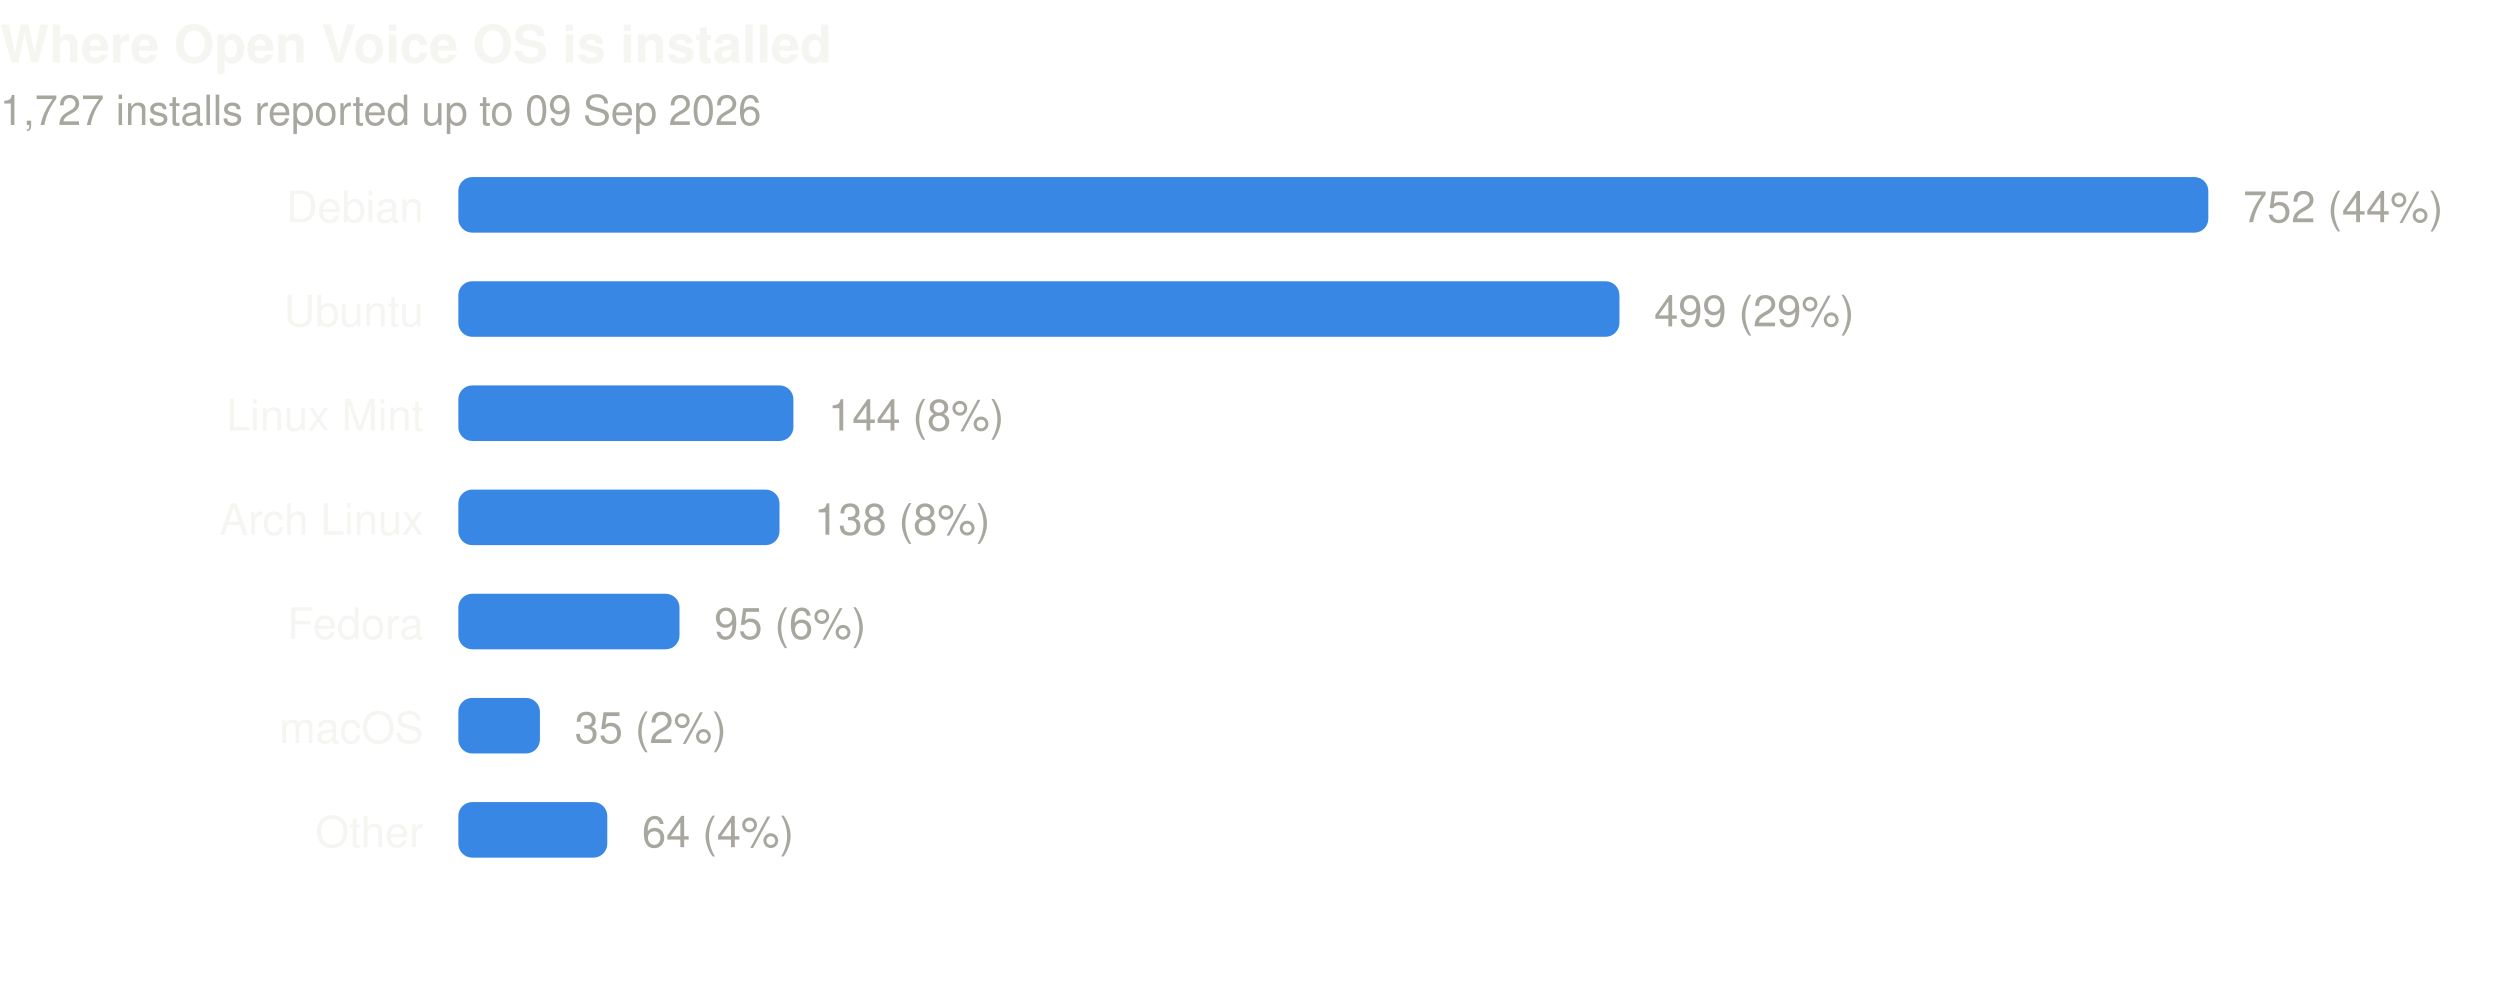
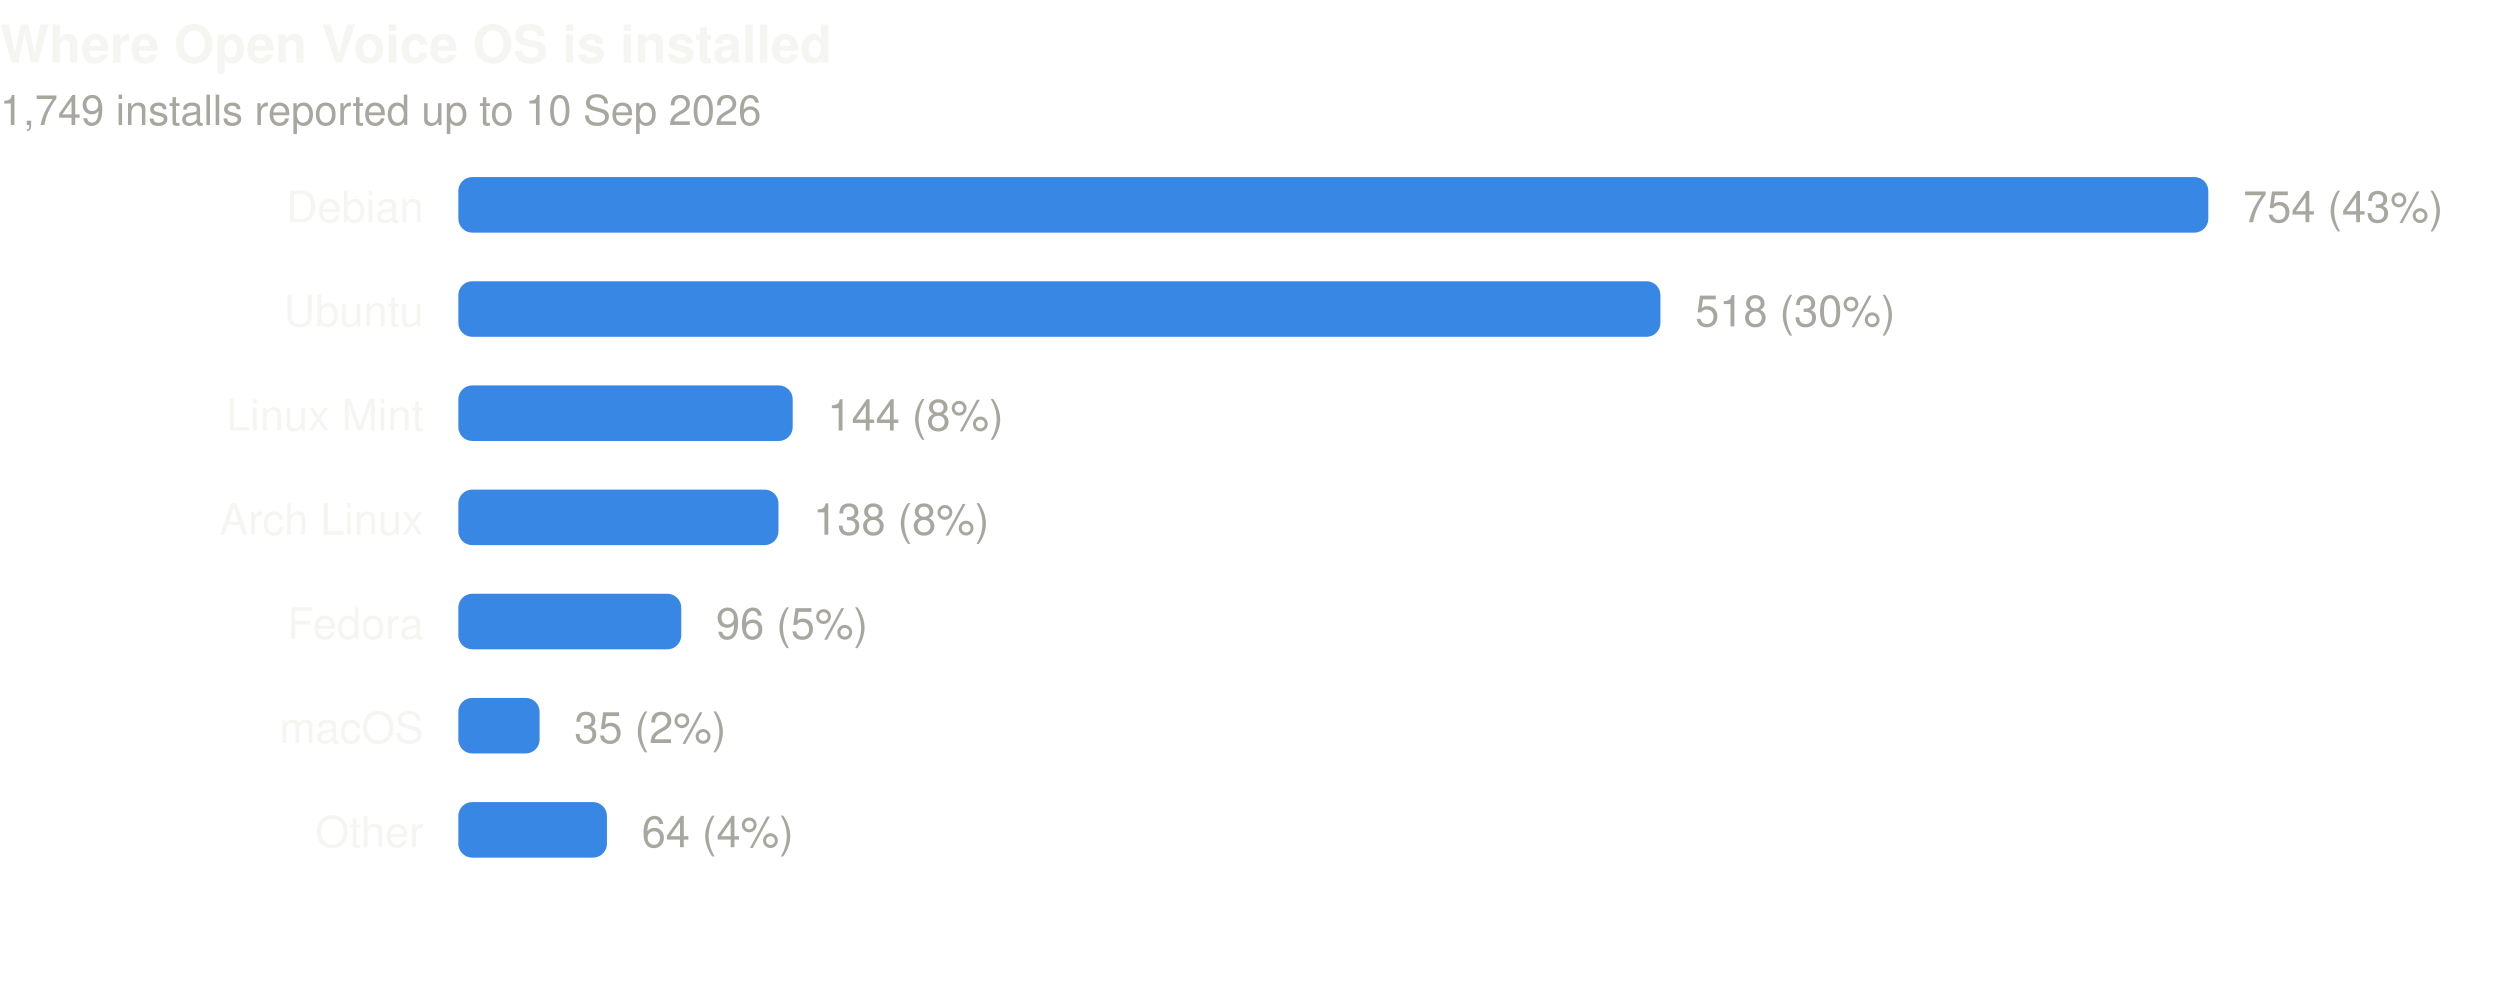
- <svg xmlns="http://www.w3.org/2000/svg" width="720" height="284" viewBox="0 0 720 284" role="img" aria-label="Where Open Voice OS is installed. 1,727 installs reported up to 09 Sep 2026">
+ <svg xmlns="http://www.w3.org/2000/svg" width="720" height="284" viewBox="0 0 720 284" role="img" aria-label="Where Open Voice OS is installed. 1,749 installs reported up to 10 Sep 2026">
  <text x="0" y="18" font-family="ui-sans-serif,-apple-system,BlinkMacSystemFont,'Segoe UI',Helvetica,Arial,sans-serif" font-size="15" font-weight="600" fill="#f5f5f2">Where Open Voice OS is installed</text>
-   <text x="0" y="36" font-family="ui-sans-serif,-apple-system,BlinkMacSystemFont,'Segoe UI',Helvetica,Arial,sans-serif" font-size="12" fill="#a8a79f">1,727 installs reported up to 09 Sep 2026</text>
+   <text x="0" y="36" font-family="ui-sans-serif,-apple-system,BlinkMacSystemFont,'Segoe UI',Helvetica,Arial,sans-serif" font-size="12" fill="#a8a79f">1,749 installs reported up to 10 Sep 2026</text>
  <text x="122" y="64.0" text-anchor="end" font-family="ui-sans-serif,-apple-system,BlinkMacSystemFont,'Segoe UI',Helvetica,Arial,sans-serif" font-size="12.5" fill="#f5f5f2">Debian</text>
  <rect x="132" y="51.0" width="504.0" height="16" rx="4" fill="#3987e5" />
-   <text x="646.0" y="64.0" font-family="ui-sans-serif,-apple-system,BlinkMacSystemFont,'Segoe UI',Helvetica,Arial,sans-serif" font-size="12.5" fill="#a8a79f">752 (44%)</text>
+   <text x="646.0" y="64.0" font-family="ui-sans-serif,-apple-system,BlinkMacSystemFont,'Segoe UI',Helvetica,Arial,sans-serif" font-size="12.5" fill="#a8a79f">754 (43%)</text>
  <text x="122" y="94.0" text-anchor="end" font-family="ui-sans-serif,-apple-system,BlinkMacSystemFont,'Segoe UI',Helvetica,Arial,sans-serif" font-size="12.5" fill="#f5f5f2">Ubuntu</text>
-   <rect x="132" y="81.0" width="334.4" height="16" rx="4" fill="#3987e5" />
-   <text x="476.4" y="94.0" font-family="ui-sans-serif,-apple-system,BlinkMacSystemFont,'Segoe UI',Helvetica,Arial,sans-serif" font-size="12.5" fill="#a8a79f">499 (29%)</text>
+   <rect x="132" y="81.0" width="346.2" height="16" rx="4" fill="#3987e5" />
+   <text x="488.2" y="94.0" font-family="ui-sans-serif,-apple-system,BlinkMacSystemFont,'Segoe UI',Helvetica,Arial,sans-serif" font-size="12.5" fill="#a8a79f">518 (30%)</text>
  <text x="122" y="124.0" text-anchor="end" font-family="ui-sans-serif,-apple-system,BlinkMacSystemFont,'Segoe UI',Helvetica,Arial,sans-serif" font-size="12.5" fill="#f5f5f2">Linux Mint</text>
-   <rect x="132" y="111.0" width="96.5" height="16" rx="4" fill="#3987e5" />
-   <text x="238.5" y="124.0" font-family="ui-sans-serif,-apple-system,BlinkMacSystemFont,'Segoe UI',Helvetica,Arial,sans-serif" font-size="12.5" fill="#a8a79f">144 (8%)</text>
+   <rect x="132" y="111.0" width="96.3" height="16" rx="4" fill="#3987e5" />
+   <text x="238.3" y="124.0" font-family="ui-sans-serif,-apple-system,BlinkMacSystemFont,'Segoe UI',Helvetica,Arial,sans-serif" font-size="12.5" fill="#a8a79f">144 (8%)</text>
  <text x="122" y="154.0" text-anchor="end" font-family="ui-sans-serif,-apple-system,BlinkMacSystemFont,'Segoe UI',Helvetica,Arial,sans-serif" font-size="12.5" fill="#f5f5f2">Arch Linux</text>
-   <rect x="132" y="141.0" width="92.5" height="16" rx="4" fill="#3987e5" />
-   <text x="234.5" y="154.0" font-family="ui-sans-serif,-apple-system,BlinkMacSystemFont,'Segoe UI',Helvetica,Arial,sans-serif" font-size="12.5" fill="#a8a79f">138 (8%)</text>
+   <rect x="132" y="141.0" width="92.2" height="16" rx="4" fill="#3987e5" />
+   <text x="234.2" y="154.0" font-family="ui-sans-serif,-apple-system,BlinkMacSystemFont,'Segoe UI',Helvetica,Arial,sans-serif" font-size="12.5" fill="#a8a79f">138 (8%)</text>
  <text x="122" y="184.0" text-anchor="end" font-family="ui-sans-serif,-apple-system,BlinkMacSystemFont,'Segoe UI',Helvetica,Arial,sans-serif" font-size="12.5" fill="#f5f5f2">Fedora</text>
-   <rect x="132" y="171.0" width="63.7" height="16" rx="4" fill="#3987e5" />
-   <text x="205.7" y="184.0" font-family="ui-sans-serif,-apple-system,BlinkMacSystemFont,'Segoe UI',Helvetica,Arial,sans-serif" font-size="12.5" fill="#a8a79f">95 (6%)</text>
+   <rect x="132" y="171.0" width="64.2" height="16" rx="4" fill="#3987e5" />
+   <text x="206.2" y="184.0" font-family="ui-sans-serif,-apple-system,BlinkMacSystemFont,'Segoe UI',Helvetica,Arial,sans-serif" font-size="12.5" fill="#a8a79f">96 (5%)</text>
  <text x="122" y="214.0" text-anchor="end" font-family="ui-sans-serif,-apple-system,BlinkMacSystemFont,'Segoe UI',Helvetica,Arial,sans-serif" font-size="12.5" fill="#f5f5f2">macOS</text>
-   <rect x="132" y="201.0" width="23.5" height="16" rx="4" fill="#3987e5" />
-   <text x="165.5" y="214.0" font-family="ui-sans-serif,-apple-system,BlinkMacSystemFont,'Segoe UI',Helvetica,Arial,sans-serif" font-size="12.5" fill="#a8a79f">35 (2%)</text>
+   <rect x="132" y="201.0" width="23.4" height="16" rx="4" fill="#3987e5" />
+   <text x="165.4" y="214.0" font-family="ui-sans-serif,-apple-system,BlinkMacSystemFont,'Segoe UI',Helvetica,Arial,sans-serif" font-size="12.5" fill="#a8a79f">35 (2%)</text>
  <text x="122" y="244.0" text-anchor="end" font-family="ui-sans-serif,-apple-system,BlinkMacSystemFont,'Segoe UI',Helvetica,Arial,sans-serif" font-size="12.5" fill="#f5f5f2">Other</text>
-   <rect x="132" y="231.0" width="42.9" height="16" rx="4" fill="#3987e5" />
-   <text x="184.9" y="244.0" font-family="ui-sans-serif,-apple-system,BlinkMacSystemFont,'Segoe UI',Helvetica,Arial,sans-serif" font-size="12.5" fill="#a8a79f">64 (4%)</text>
+   <rect x="132" y="231.0" width="42.8" height="16" rx="4" fill="#3987e5" />
+   <text x="184.8" y="244.0" font-family="ui-sans-serif,-apple-system,BlinkMacSystemFont,'Segoe UI',Helvetica,Arial,sans-serif" font-size="12.5" fill="#a8a79f">64 (4%)</text>
</svg>
